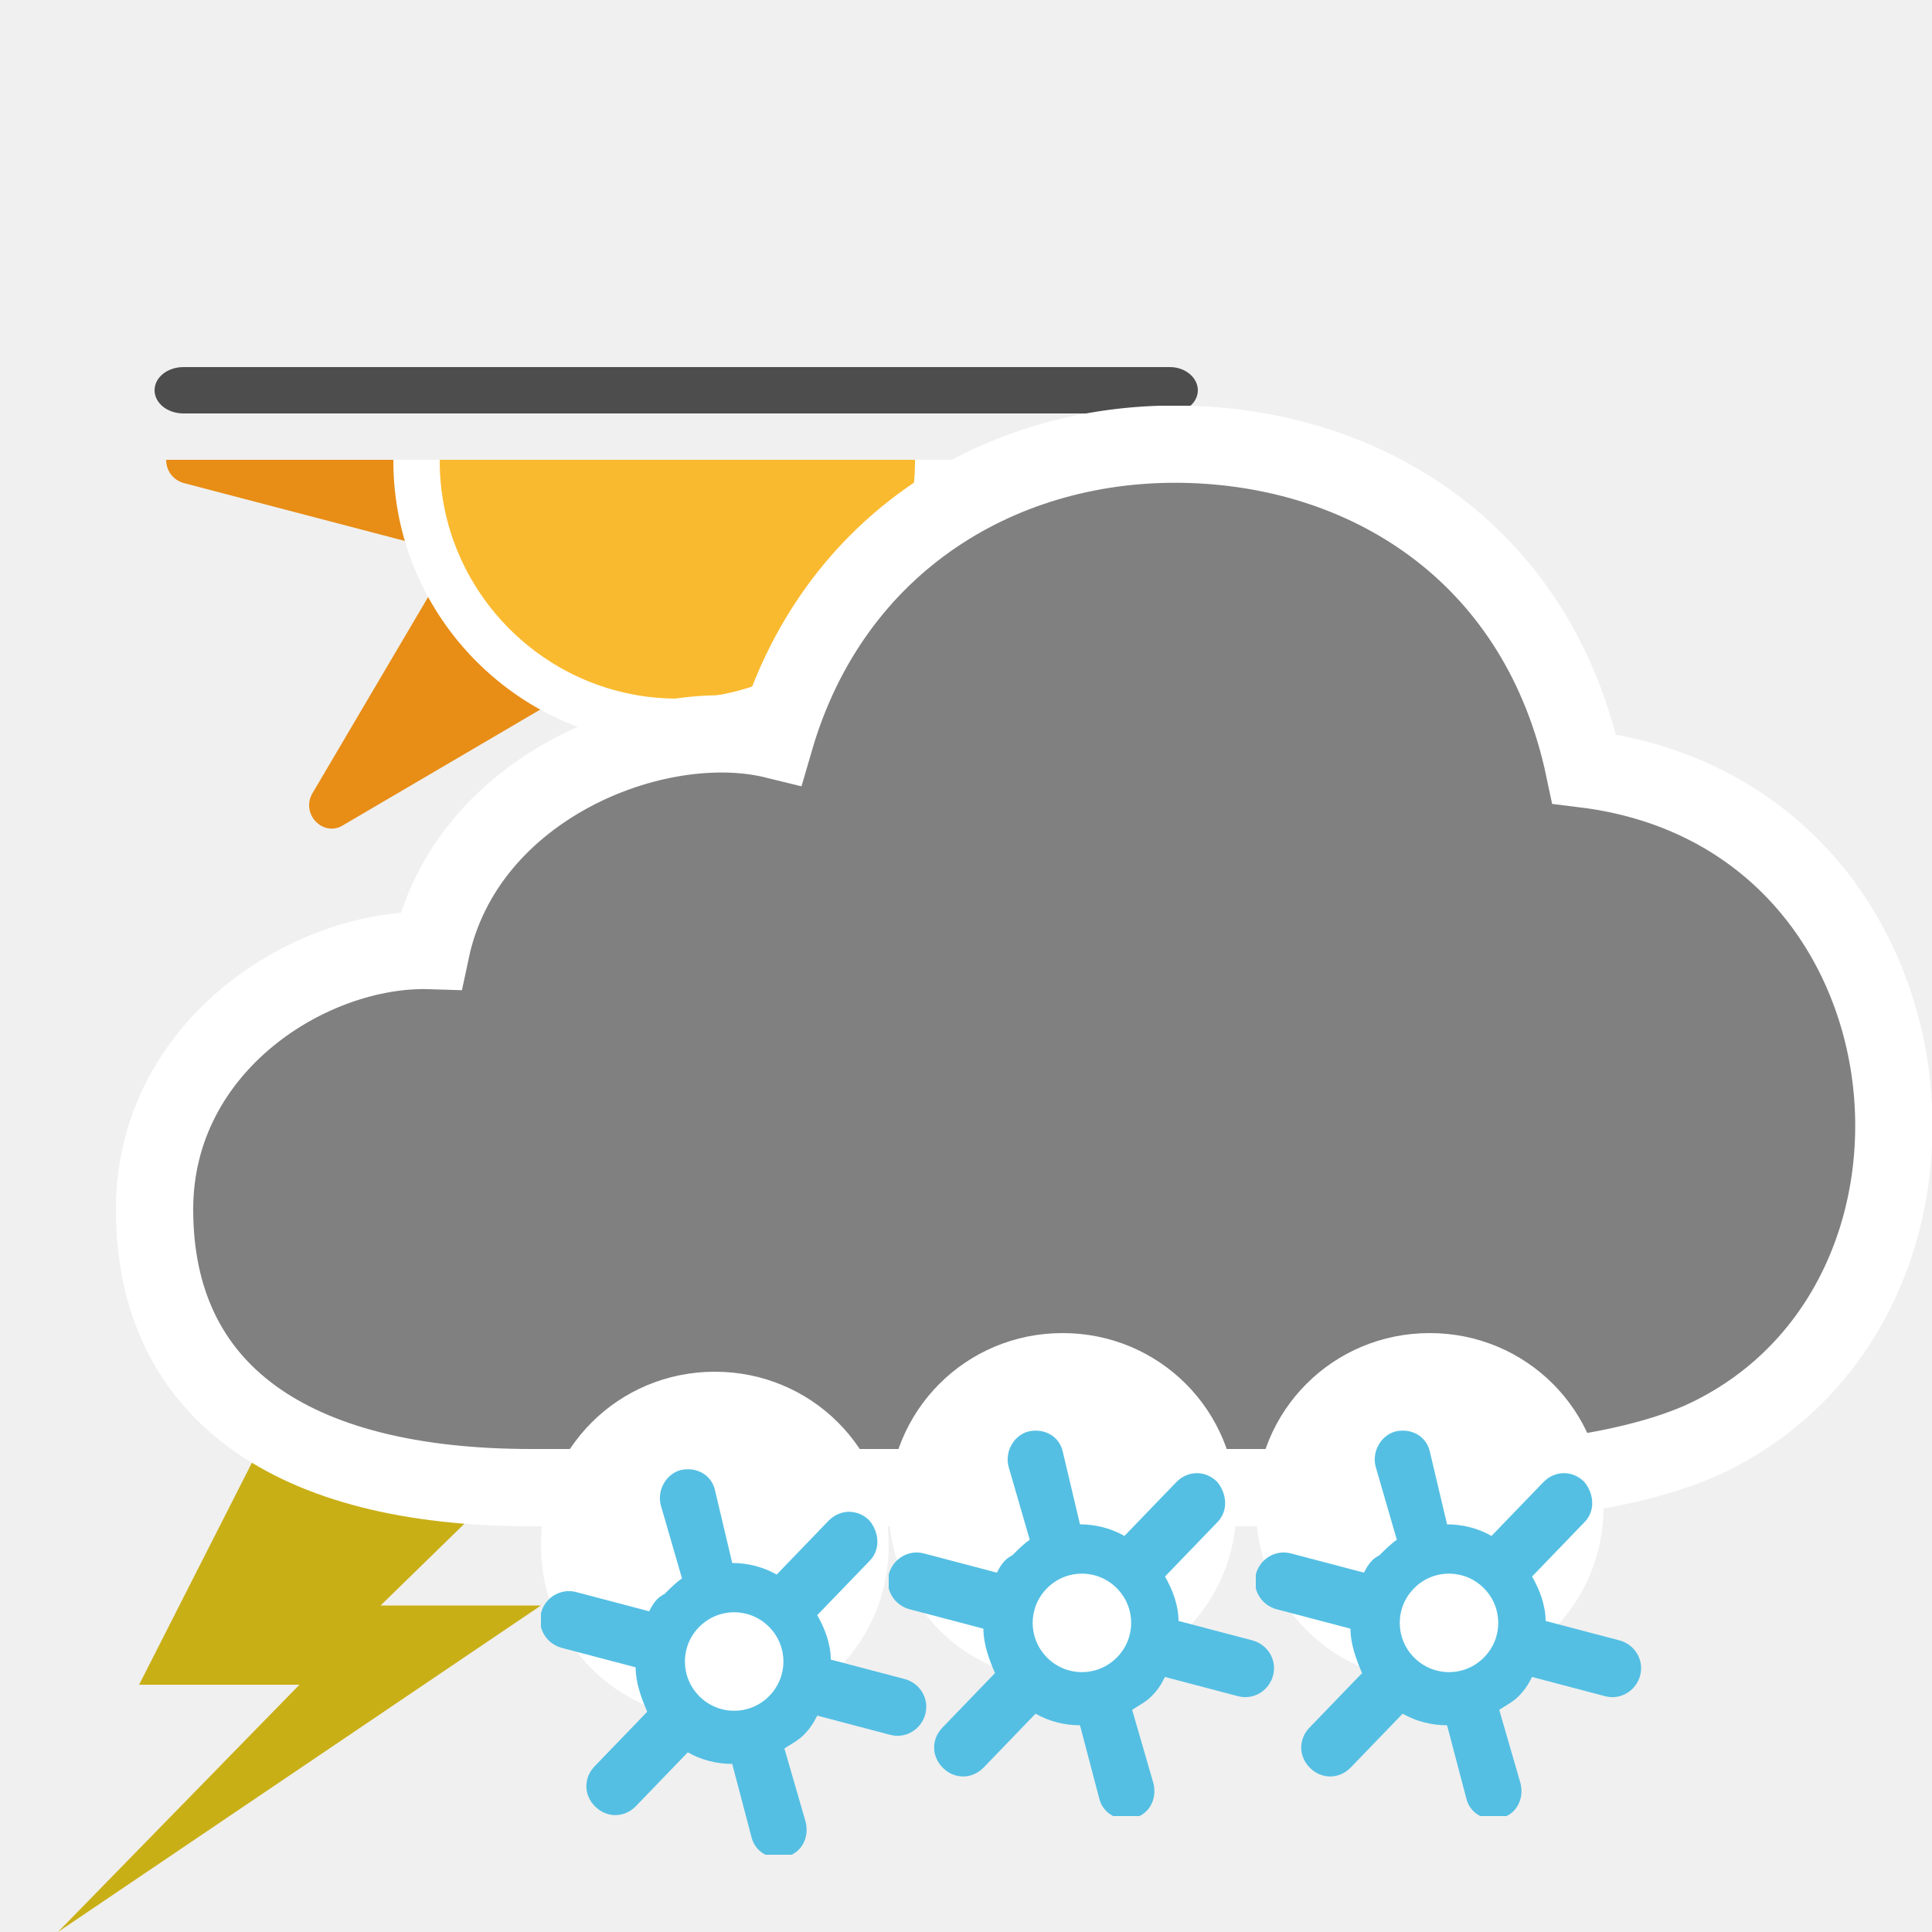
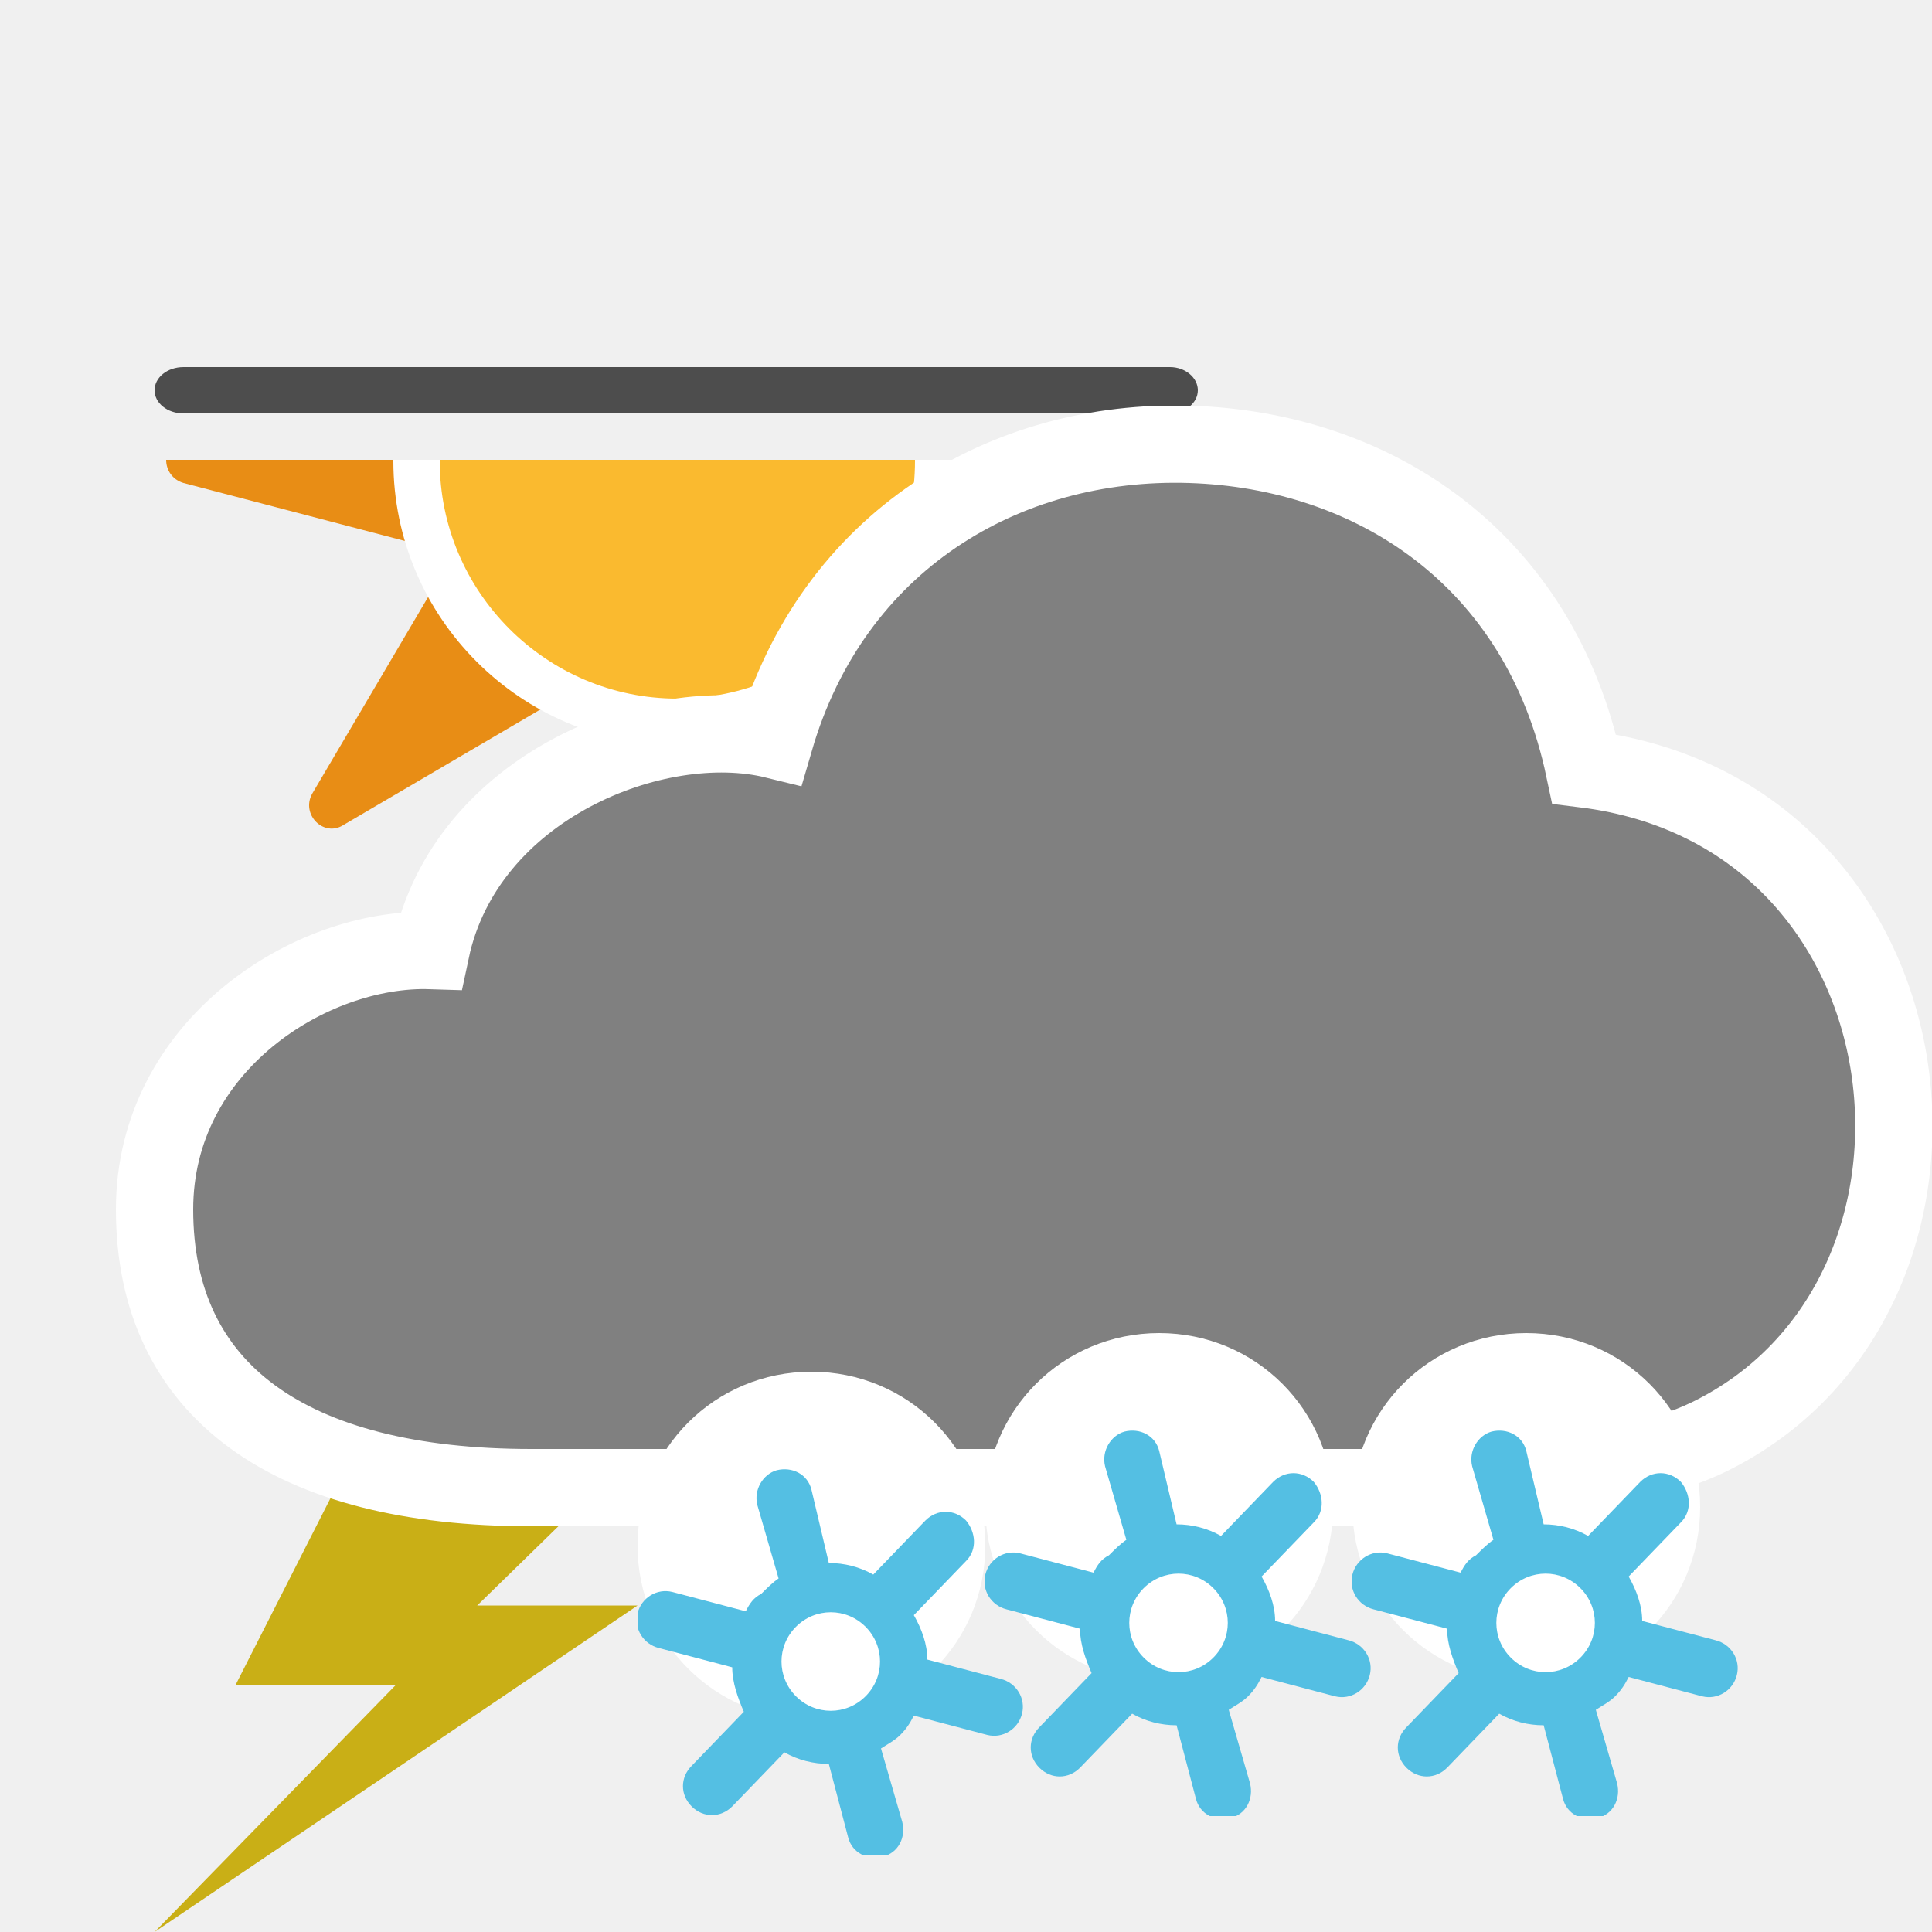
<svg xmlns="http://www.w3.org/2000/svg" xmlns:xlink="http://www.w3.org/1999/xlink" version="1.1" baseProfile="basic" id="symbol" x="0px" y="0px" viewBox="0 0 100 100" xml:space="preserve">
  <symbol id="cloud5" viewBox="-2 -56 94 58">
    <path style="fill:#808080;stroke:#FFFFFF;stroke-width:4;stroke-miterlimit:10;" d="M53.6,0C44,0.3,35.1-5,32.1-15.3   c-6.1,1.5-16-2.4-17.8-10.9C8.1-26,0-31.1,0-39.6C0-49,7-54,19.5-54h43.6c5.6,0,12.9,0.5,17.3,2.6c14.9,7.2,12.3,32.3-6.4,34.6   C71.7-5.9,63.1-0.3,53.6,0z" />
  </symbol>
  <symbol id="lightning" viewBox="0 -25 25 25">
    <path style="fill:#C9AF16;" d="M10.4,0L4.2-12.2h8.3L0-25L25-8.1h-8.3L25,0H10.4z" />
  </symbol>
  <symbol id="snowflake" viewBox="0 -25 20 25">
    <path style="fill:#FFFFFF;" d="M18-9c0-5-4-9-9-9c-5,0-9,4-9,9s4,9,9,9C14,0,18-4,18-9z" />
    <path style="fill:#54BFE3;" d="M6.2-6.9l1.1-3.8c-0.3-0.2-0.6-0.5-0.9-0.8C6-11.7,5.8-12,5.6-12.4l-3.8,1C1-11.2,0.2-11.7,0-12.5   c-0.2-0.8,0.3-1.6,1.1-1.8l3.8-1c0-0.8,0.3-1.6,0.6-2.3l-2.7-2.8c-0.6-0.6-0.6-1.5,0-2.1c0.6-0.6,1.5-0.6,2.1,0l2.7,2.8   c0.7-0.4,1.5-0.6,2.3-0.6l1-3.8c0.2-0.8,1-1.2,1.8-1c0.8,0.2,1.2,1,1,1.8l-1.1,3.8c0.3,0.2,0.7,0.4,1,0.7c0.3,0.3,0.5,0.6,0.7,1   l3.8-1c0.8-0.2,1.6,0.3,1.8,1.1c0.2,0.8-0.3,1.6-1.1,1.8l-3.8,1c0,0.8-0.3,1.6-0.7,2.3l2.7,2.8c0.6,0.6,0.5,1.5,0,2.1   c-0.6,0.6-1.5,0.6-2.1,0l-2.7-2.8c-0.7,0.4-1.5,0.6-2.3,0.6L9-6.1c-0.2,0.8-1,1.2-1.8,1C6.5-5.3,6-6.1,6.2-6.9z M11.8-13.2   c1-1,1-2.6,0-3.6c-1-1-2.6-1-3.6,0c-1,1-1,2.6,0,3.6C9.2-12.2,10.8-12.2,11.8-13.2z" />
  </symbol>
  <symbol id="sun-winter" viewBox="0 -53 90 89">
    <g>
      <defs>
        <polygon id="SVGID_1_" points="90,-53 0,-53 0,-8 90,-8    " />
      </defs>
      <clipPath id="SVGID_2_">
        <use xlink:href="#SVGID_1_" style="overflow:visible;" />
      </clipPath>
      <path style="clip-path:url(#SVGID_2_);fill:#E88D15;" d="M64.4-16.1L87.6-10c2,0.5,2,3.3,0,3.9L64.4-0.1l12.2,20.8    c1,1.8-1,3.8-2.7,2.7L53.1,11.2L47,34.5c-0.5,2-3.3,2-3.9,0l-6.1-23.3L16.3,23.4c-1.8,1-3.8-1-2.7-2.7L25.8-0.1L2.5-6.1    c-2-0.5-2-3.3,0-3.9l23.3-6.1L13.6-36.8c-1-1.8,1-3.8,2.7-2.7l20.8,12.2l6.1-23.3c0.5-2,3.3-2,3.9,0l6.1,23.3l20.8-12.2    c1.8-1,3.8,1,2.7,2.7L64.4-16.1z" />
      <path style="clip-path:url(#SVGID_2_);fill:#FABA2F;stroke:#FFFFFF;stroke-width:4;stroke-miterlimit:10;" d="M67.6-8.1    c0-12.4-10.1-22.5-22.5-22.5c-12.4,0-22.5,10.1-22.5,22.5c0,12.4,10.1,22.5,22.5,22.5C57.5,14.4,67.6,4.4,67.6-8.1z" />
    </g>
    <path style="fill:#4D4D4D;" d="M2.5,0h85.1C88.9,0,90-0.9,90-2v0c0-1.1-1.1-2-2.5-2H2.5C1.1-4,0-3.1,0-2v0C0-0.9,1.1,0,2.5,0z" />
  </symbol>
  <use xlink:href="#sun-winter" width="90" height="89" y="-53" transform="matrix(0.6 0 0 -0.6 8 19)" style="overflow:visible;" />
-   <use xlink:href="#lightning" width="25" height="25" y="-25" transform="matrix(1 0 0 -1 3 75)" style="overflow:visible;" />
+   <use xlink:href="#lightning" width="25" height="25" y="-25" transform="matrix(1 0 0 -1 8 75)" style="overflow:visible;" />
  <use xlink:href="#cloud5" width="94" height="58" x="-2" y="-56" transform="matrix(1 0 0 -1 8 23)" style="overflow:visible;" />
-   <use xlink:href="#snowflake" width="20" height="25" y="-25" transform="matrix(1 0 0 -1 65 69)" style="overflow:visible;" />
-   <use xlink:href="#snowflake" width="20" height="25" y="-25" transform="matrix(1 0 0 -1 46 69)" style="overflow:visible;" />
-   <use xlink:href="#snowflake" width="20" height="25" y="-25" transform="matrix(1 0 0 -1 28 71)" style="overflow:visible;" />
+   <use xlink:href="#snowflake" width="20" height="25" x="0" y="-25" transform="matrix(1 0 0 -1 70 69)" style="overflow:visible;" />
+   <use xlink:href="#snowflake" width="20" height="25" x="0" y="-25" transform="matrix(1 0 0 -1 51 69)" style="overflow:visible;" />
+   <use xlink:href="#snowflake" width="20" height="25" x="0" y="-25" transform="matrix(1 0 0 -1 33 71)" style="overflow:visible;" />
</svg>
